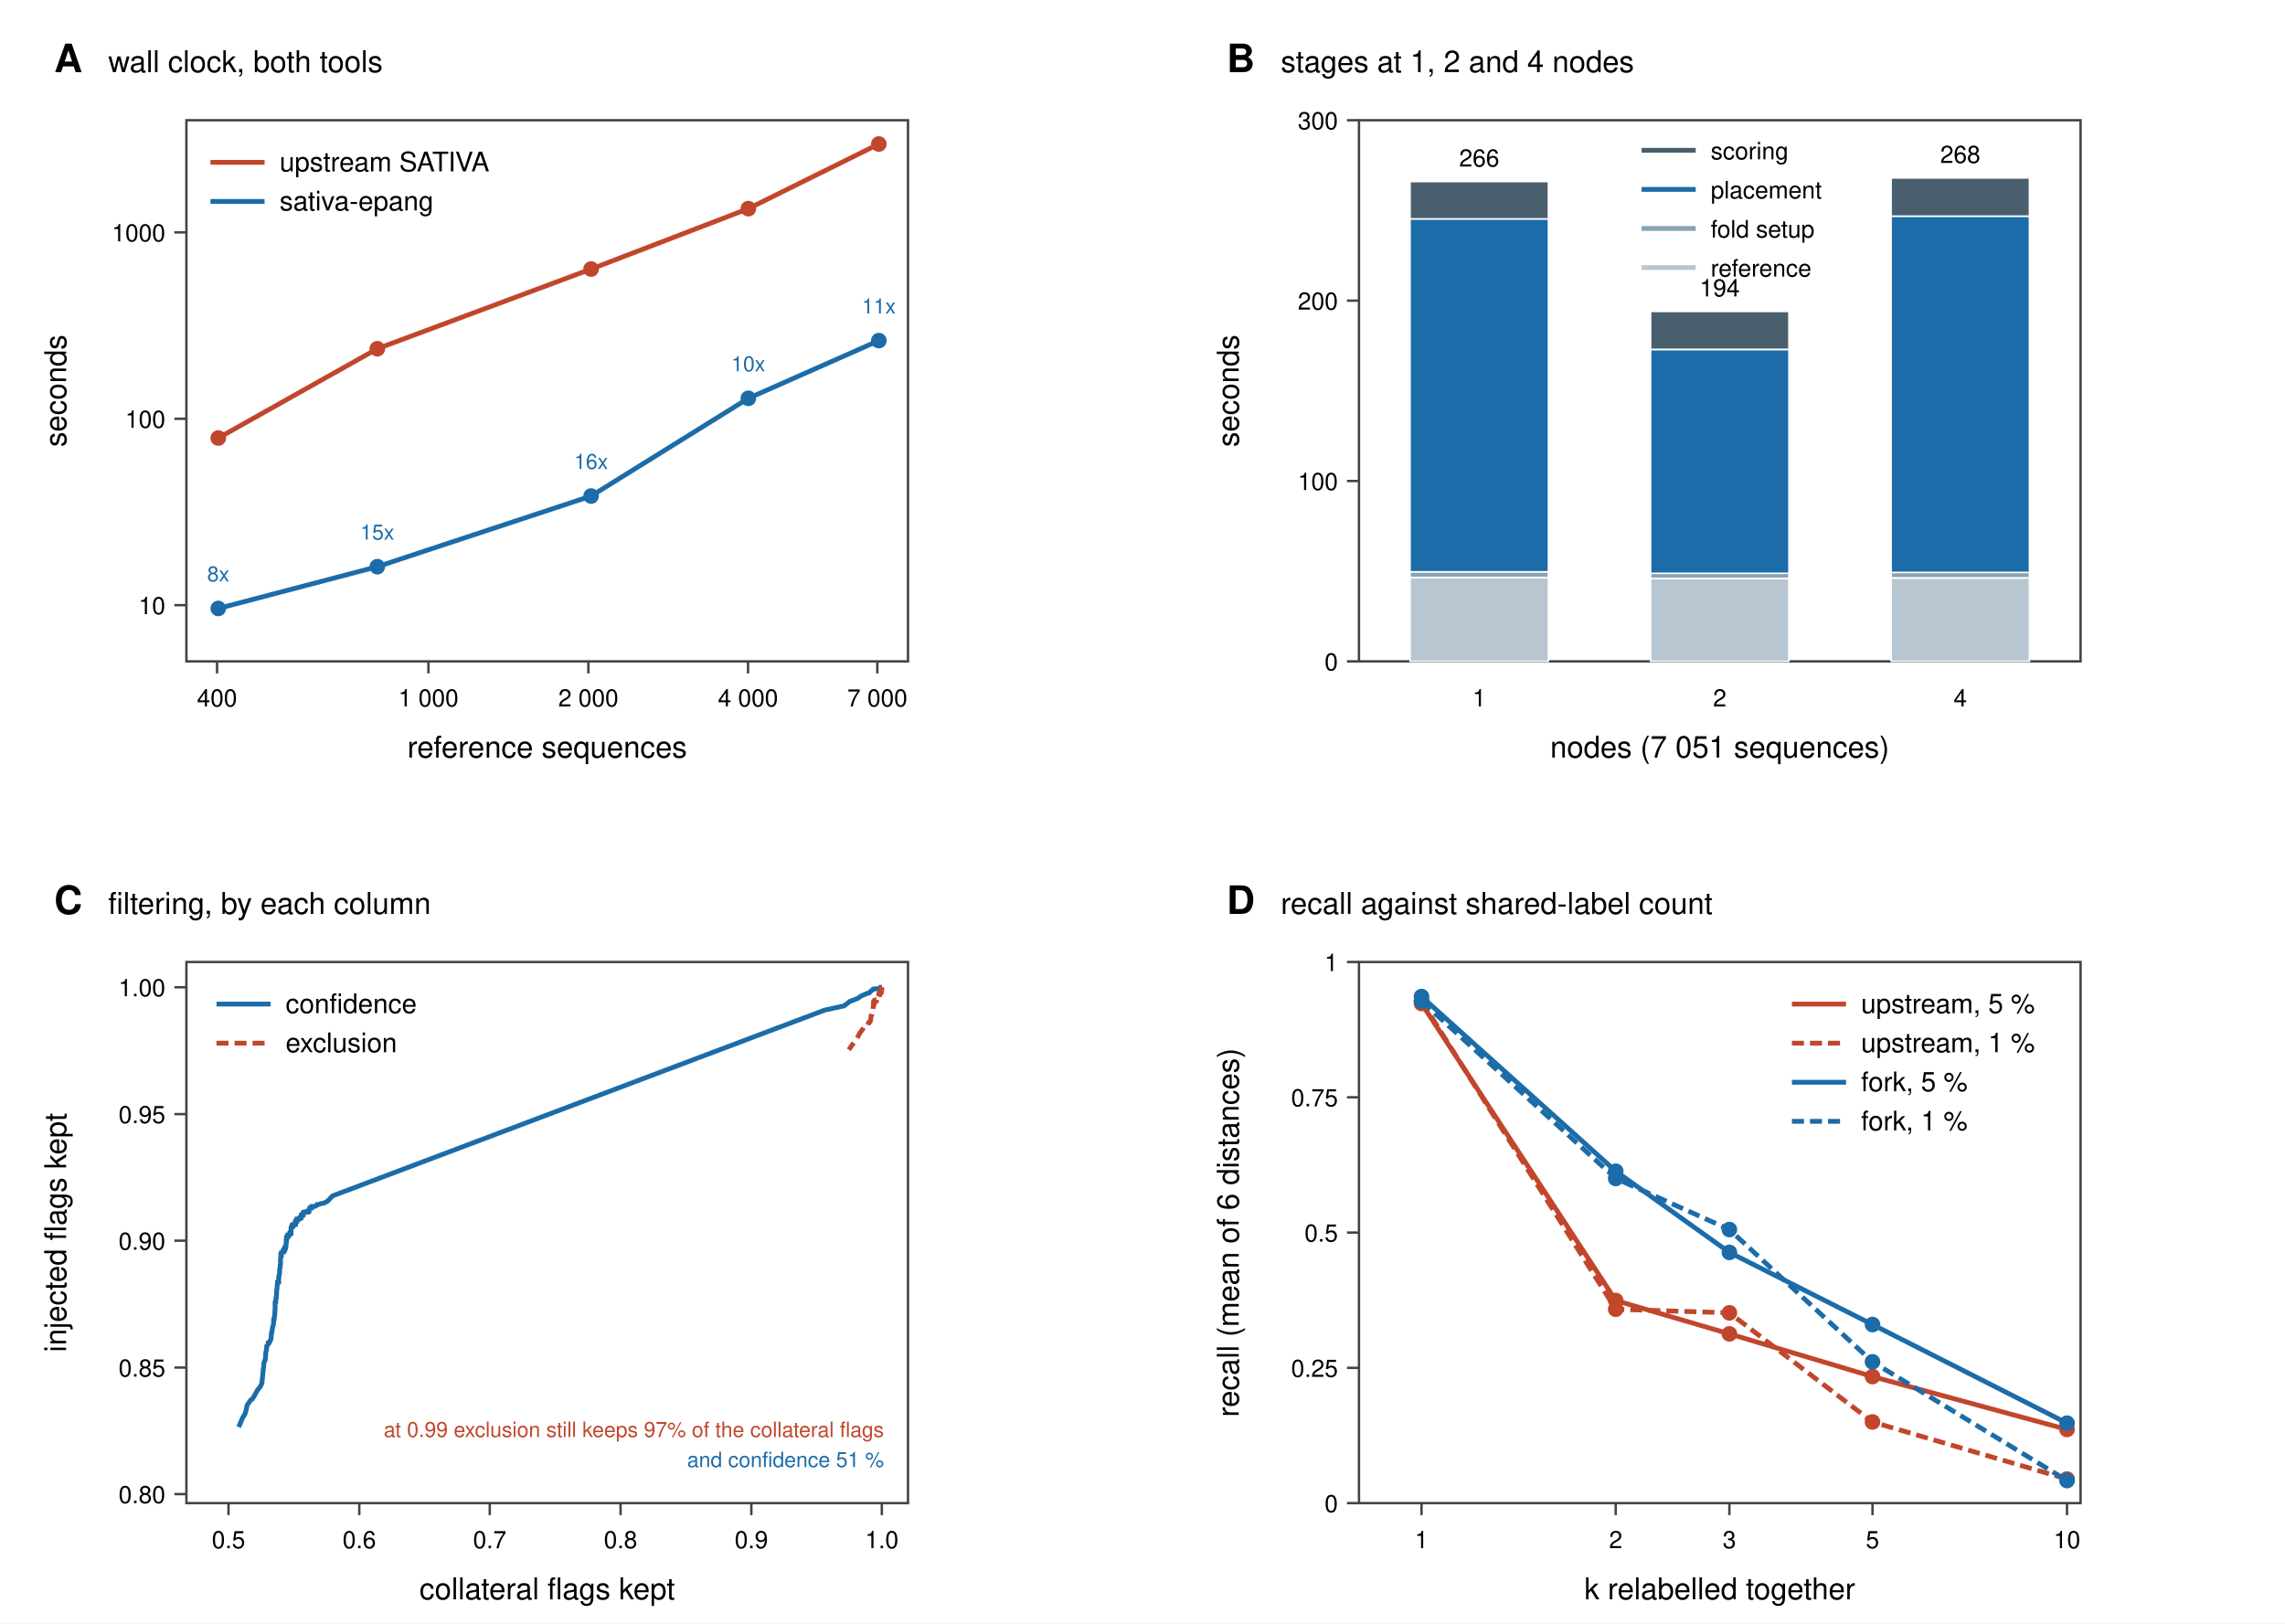
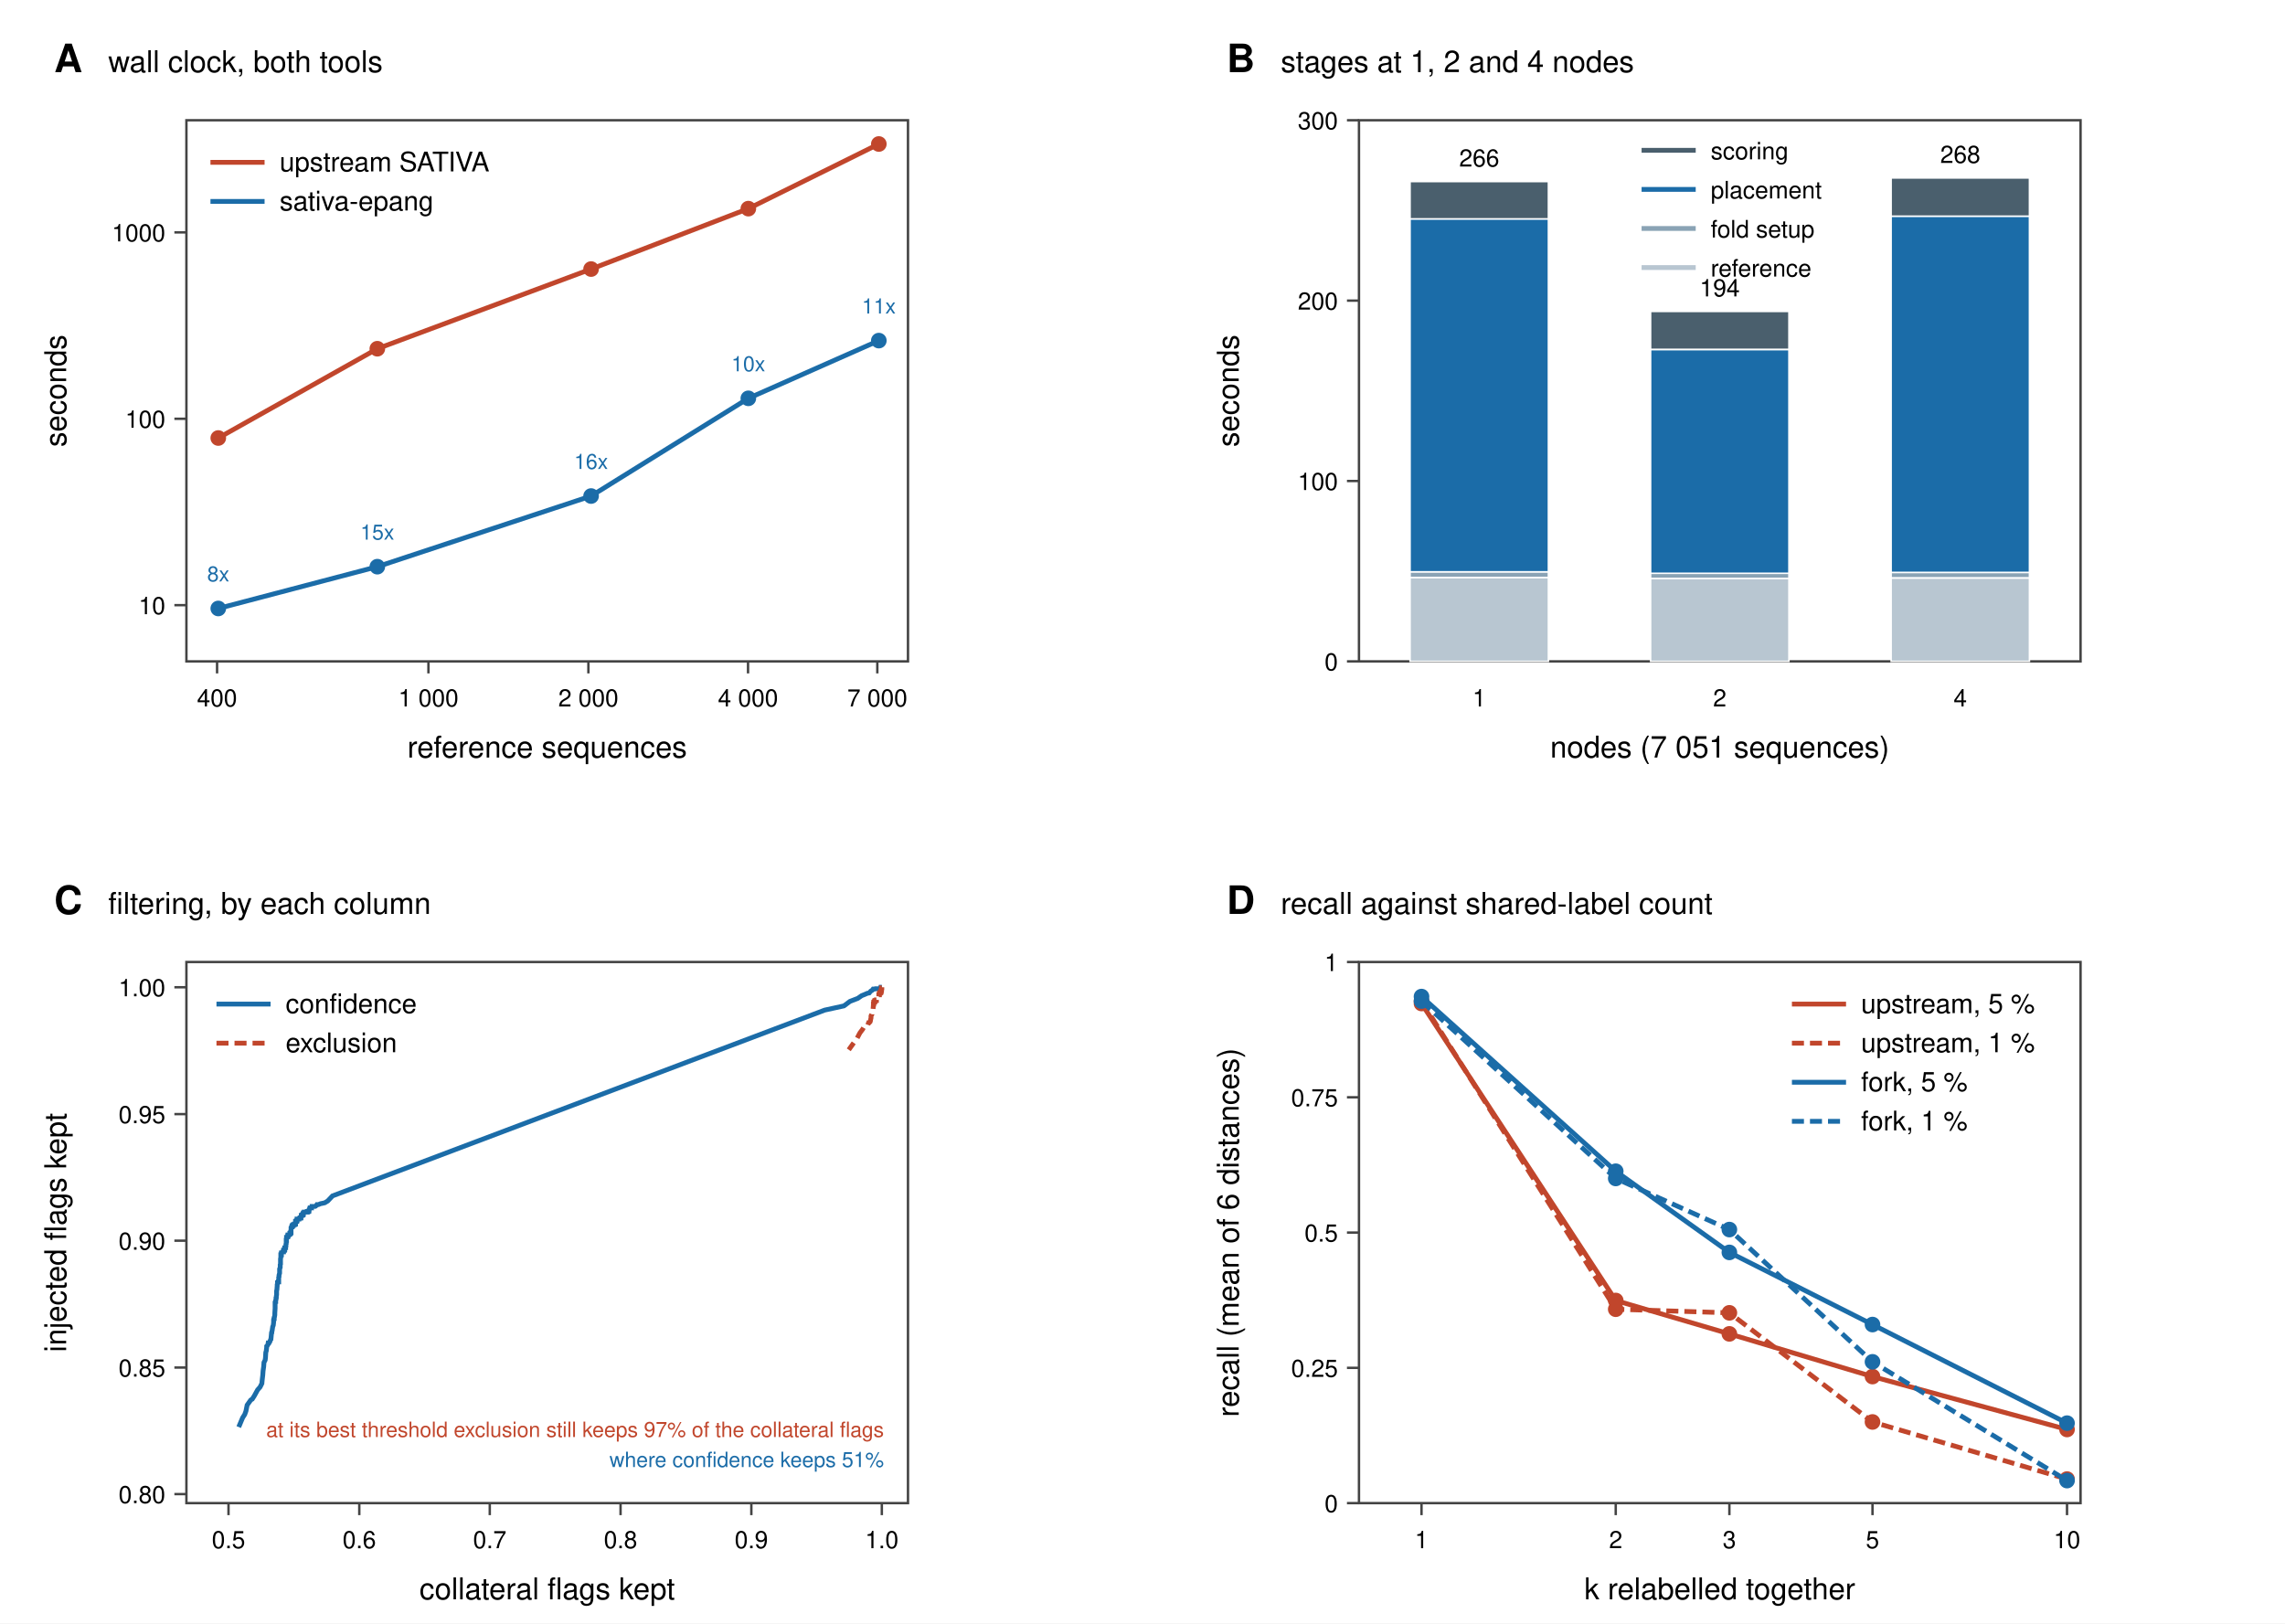
<svg xmlns="http://www.w3.org/2000/svg" width="760" height="540" viewBox="0 0 760 540" font-family="Helvetica,Arial,sans-serif">
  <rect width="760" height="540" fill="#fff" />
  <rect x="62" y="40" width="240" height="180" fill="none" stroke="#444" stroke-width="0.8" />
  <text x="18.0" y="24.0" font-size="13" fill="#000" font-weight="bold" text-anchor="start">A</text>
  <text x="36.0" y="24.0" font-size="10" fill="#000" font-weight="normal" text-anchor="start">wall clock, both tools</text>
  <text x="182.0" y="252.0" font-size="10" fill="#000" font-weight="normal" text-anchor="middle">reference sequences</text>
  <text x="22.0" y="130.0" font-size="10" fill="#000" font-weight="normal" text-anchor="middle" transform="rotate(-90 22.0 130.0)">seconds</text>
  <line x1="72.2" y1="220" x2="72.2" y2="224" stroke="#444" stroke-width="0.8" />
  <text x="72.2" y="235.0" font-size="8" fill="#000" font-weight="normal" text-anchor="middle">400</text>
  <line x1="142.5" y1="220" x2="142.5" y2="224" stroke="#444" stroke-width="0.8" />
  <text x="142.5" y="235.0" font-size="8" fill="#000" font-weight="normal" text-anchor="middle">1 000</text>
  <line x1="195.7" y1="220" x2="195.7" y2="224" stroke="#444" stroke-width="0.8" />
  <text x="195.7" y="235.0" font-size="8" fill="#000" font-weight="normal" text-anchor="middle">2 000</text>
  <line x1="248.8" y1="220" x2="248.8" y2="224" stroke="#444" stroke-width="0.8" />
  <text x="248.8" y="235.0" font-size="8" fill="#000" font-weight="normal" text-anchor="middle">4 000</text>
  <line x1="291.8" y1="220" x2="291.8" y2="224" stroke="#444" stroke-width="0.8" />
  <text x="291.8" y="235.0" font-size="8" fill="#000" font-weight="normal" text-anchor="middle">7 000</text>
  <line x1="58" y1="201.3" x2="62" y2="201.3" stroke="#444" stroke-width="0.8" />
  <text x="55.0" y="204.3" font-size="8" fill="#000" font-weight="normal" text-anchor="end">10</text>
  <line x1="58" y1="139.3" x2="62" y2="139.3" stroke="#444" stroke-width="0.8" />
  <text x="55.0" y="142.3" font-size="8" fill="#000" font-weight="normal" text-anchor="end">100</text>
  <line x1="58" y1="77.3" x2="62" y2="77.3" stroke="#444" stroke-width="0.8" />
  <text x="55.0" y="80.3" font-size="8" fill="#000" font-weight="normal" text-anchor="end">1000</text>
  <path d="M72.6,145.7 L125.5,116.0 L196.6,89.5 L248.9,69.4 L292.3,47.9" fill="none" stroke="#c1462c" stroke-width="1.6" />
  <circle cx="72.6" cy="145.7" r="2.6" fill="#c1462c" />
  <circle cx="125.5" cy="116.0" r="2.6" fill="#c1462c" />
  <circle cx="196.6" cy="89.5" r="2.6" fill="#c1462c" />
  <circle cx="248.9" cy="69.4" r="2.6" fill="#c1462c" />
  <circle cx="292.3" cy="47.9" r="2.6" fill="#c1462c" />
  <path d="M72.6,202.4 L125.5,188.5 L196.6,165.0 L248.9,132.5 L292.3,113.3" fill="none" stroke="#1b6ca8" stroke-width="1.6" />
  <circle cx="72.6" cy="202.4" r="2.6" fill="#1b6ca8" />
  <circle cx="125.5" cy="188.5" r="2.6" fill="#1b6ca8" />
  <circle cx="196.6" cy="165.0" r="2.6" fill="#1b6ca8" />
  <circle cx="248.9" cy="132.5" r="2.6" fill="#1b6ca8" />
  <circle cx="292.3" cy="113.3" r="2.6" fill="#1b6ca8" />
  <line x1="70" y1="54" x2="88" y2="54" stroke="#c1462c" stroke-width="1.6" />
  <text x="93.0" y="57.0" font-size="9" fill="#000" font-weight="normal" text-anchor="start">upstream SATIVA</text>
  <line x1="70" y1="67" x2="88" y2="67" stroke="#1b6ca8" stroke-width="1.6" />
  <text x="93.0" y="70.0" font-size="9" fill="#000" font-weight="normal" text-anchor="start">sativa-epang</text>
  <text x="72.6" y="193.4" font-size="7" fill="#1b6ca8" font-weight="normal" text-anchor="middle">8x</text>
  <text x="125.5" y="179.5" font-size="7" fill="#1b6ca8" font-weight="normal" text-anchor="middle">15x</text>
  <text x="196.6" y="156.0" font-size="7" fill="#1b6ca8" font-weight="normal" text-anchor="middle">16x</text>
  <text x="248.9" y="123.5" font-size="7" fill="#1b6ca8" font-weight="normal" text-anchor="middle">10x</text>
  <text x="292.3" y="104.3" font-size="7" fill="#1b6ca8" font-weight="normal" text-anchor="middle">11x</text>
  <rect x="452" y="40" width="240" height="180" fill="none" stroke="#444" stroke-width="0.8" />
  <text x="408.0" y="24.0" font-size="13" fill="#000" font-weight="bold" text-anchor="start">B</text>
  <text x="426.0" y="24.0" font-size="10" fill="#000" font-weight="normal" text-anchor="start">stages at 1, 2 and 4 nodes</text>
  <text x="572.0" y="252.0" font-size="10" fill="#000" font-weight="normal" text-anchor="middle">nodes (7 051 sequences)</text>
  <text x="412.0" y="130.0" font-size="10" fill="#000" font-weight="normal" text-anchor="middle" transform="rotate(-90 412.0 130.0)">seconds</text>
  <line x1="448" y1="220.0" x2="452" y2="220.0" stroke="#444" stroke-width="0.8" />
  <text x="445.0" y="223.0" font-size="8" fill="#000" font-weight="normal" text-anchor="end">0</text>
  <line x1="448" y1="160.0" x2="452" y2="160.0" stroke="#444" stroke-width="0.8" />
  <text x="445.0" y="163.0" font-size="8" fill="#000" font-weight="normal" text-anchor="end">100</text>
  <line x1="448" y1="100.0" x2="452" y2="100.0" stroke="#444" stroke-width="0.8" />
  <text x="445.0" y="103.0" font-size="8" fill="#000" font-weight="normal" text-anchor="end">200</text>
  <line x1="448" y1="40.0" x2="452" y2="40.0" stroke="#444" stroke-width="0.8" />
  <text x="445.0" y="43.0" font-size="8" fill="#000" font-weight="normal" text-anchor="end">300</text>
  <rect x="469.0" y="192.1" width="46" height="27.9" fill="#b8c6d1" stroke="#fff" stroke-width="0.5" />
  <rect x="469.0" y="190.2" width="46" height="1.9" fill="#8aa3b5" stroke="#fff" stroke-width="0.5" />
  <rect x="469.0" y="72.8" width="46" height="117.4" fill="#1b6ca8" stroke="#fff" stroke-width="0.5" />
  <rect x="469.0" y="60.4" width="46" height="12.4" fill="#4a5f6d" stroke="#fff" stroke-width="0.5" />
  <text x="492.0" y="235.0" font-size="8" fill="#000" font-weight="normal" text-anchor="middle">1</text>
  <text x="492.0" y="55.4" font-size="8" fill="#000" font-weight="normal" text-anchor="middle">266</text>
  <rect x="549.0" y="192.4" width="46" height="27.6" fill="#b8c6d1" stroke="#fff" stroke-width="0.5" />
  <rect x="549.0" y="190.6" width="46" height="1.8" fill="#8aa3b5" stroke="#fff" stroke-width="0.5" />
  <rect x="549.0" y="116.3" width="46" height="74.4" fill="#1b6ca8" stroke="#fff" stroke-width="0.5" />
  <rect x="549.0" y="103.6" width="46" height="12.6" fill="#4a5f6d" stroke="#fff" stroke-width="0.5" />
  <text x="572.0" y="235.0" font-size="8" fill="#000" font-weight="normal" text-anchor="middle">2</text>
  <text x="572.0" y="98.6" font-size="8" fill="#000" font-weight="normal" text-anchor="middle">194</text>
  <rect x="629.0" y="192.3" width="46" height="27.7" fill="#b8c6d1" stroke="#fff" stroke-width="0.5" />
  <rect x="629.0" y="190.4" width="46" height="1.8" fill="#8aa3b5" stroke="#fff" stroke-width="0.5" />
  <rect x="629.0" y="71.9" width="46" height="118.5" fill="#1b6ca8" stroke="#fff" stroke-width="0.5" />
  <rect x="629.0" y="59.2" width="46" height="12.7" fill="#4a5f6d" stroke="#fff" stroke-width="0.5" />
  <text x="652.0" y="235.0" font-size="8" fill="#000" font-weight="normal" text-anchor="middle">4</text>
  <text x="652.0" y="54.2" font-size="8" fill="#000" font-weight="normal" text-anchor="middle">268</text>
  <line x1="546" y1="50" x2="564" y2="50" stroke="#4a5f6d" stroke-width="1.6" />
  <text x="569.0" y="53.0" font-size="8" fill="#000" font-weight="normal" text-anchor="start">scoring</text>
  <line x1="546" y1="63" x2="564" y2="63" stroke="#1b6ca8" stroke-width="1.6" />
  <text x="569.0" y="66.0" font-size="8" fill="#000" font-weight="normal" text-anchor="start">placement</text>
  <line x1="546" y1="76" x2="564" y2="76" stroke="#8aa3b5" stroke-width="1.6" />
  <text x="569.0" y="79.0" font-size="8" fill="#000" font-weight="normal" text-anchor="start">fold setup</text>
  <line x1="546" y1="89" x2="564" y2="89" stroke="#b8c6d1" stroke-width="1.6" />
  <text x="569.0" y="92.0" font-size="8" fill="#000" font-weight="normal" text-anchor="start">reference</text>
  <rect x="62" y="320" width="240" height="180" fill="none" stroke="#444" stroke-width="0.8" />
  <text x="18.0" y="304.0" font-size="13" fill="#000" font-weight="bold" text-anchor="start">C</text>
  <text x="36.0" y="304.0" font-size="10" fill="#000" font-weight="normal" text-anchor="start">filtering, by each column</text>
  <text x="182.0" y="532.0" font-size="10" fill="#000" font-weight="normal" text-anchor="middle">collateral flags kept</text>
  <text x="22.0" y="410.0" font-size="10" fill="#000" font-weight="normal" text-anchor="middle" transform="rotate(-90 22.0 410.0)">injected flags kept</text>
  <line x1="76.0" y1="500" x2="76.0" y2="504" stroke="#444" stroke-width="0.8" />
  <text x="76.0" y="515.0" font-size="8" fill="#000" font-weight="normal" text-anchor="middle">0.5</text>
  <line x1="119.5" y1="500" x2="119.5" y2="504" stroke="#444" stroke-width="0.8" />
  <text x="119.5" y="515.0" font-size="8" fill="#000" font-weight="normal" text-anchor="middle">0.6</text>
  <line x1="162.9" y1="500" x2="162.9" y2="504" stroke="#444" stroke-width="0.8" />
  <text x="162.9" y="515.0" font-size="8" fill="#000" font-weight="normal" text-anchor="middle">0.7</text>
  <line x1="206.4" y1="500" x2="206.4" y2="504" stroke="#444" stroke-width="0.8" />
  <text x="206.4" y="515.0" font-size="8" fill="#000" font-weight="normal" text-anchor="middle">0.8</text>
  <line x1="249.9" y1="500" x2="249.9" y2="504" stroke="#444" stroke-width="0.8" />
  <text x="249.9" y="515.0" font-size="8" fill="#000" font-weight="normal" text-anchor="middle">0.9</text>
  <line x1="293.3" y1="500" x2="293.3" y2="504" stroke="#444" stroke-width="0.8" />
  <text x="293.3" y="515.0" font-size="8" fill="#000" font-weight="normal" text-anchor="middle">1.0</text>
  <line x1="58" y1="497.0" x2="62" y2="497.0" stroke="#444" stroke-width="0.8" />
  <text x="55.0" y="500.0" font-size="8" fill="#000" font-weight="normal" text-anchor="end">0.80</text>
  <line x1="58" y1="454.9" x2="62" y2="454.9" stroke="#444" stroke-width="0.8" />
  <text x="55.0" y="457.9" font-size="8" fill="#000" font-weight="normal" text-anchor="end">0.85</text>
  <line x1="58" y1="412.7" x2="62" y2="412.7" stroke="#444" stroke-width="0.8" />
  <text x="55.0" y="415.7" font-size="8" fill="#000" font-weight="normal" text-anchor="end">0.90</text>
  <line x1="58" y1="370.6" x2="62" y2="370.6" stroke="#444" stroke-width="0.8" />
  <text x="55.0" y="373.6" font-size="8" fill="#000" font-weight="normal" text-anchor="end">0.95</text>
  <line x1="58" y1="328.4" x2="62" y2="328.4" stroke="#444" stroke-width="0.8" />
  <text x="55.0" y="331.4" font-size="8" fill="#000" font-weight="normal" text-anchor="end">1.00</text>
  <path d="M293.3,328.4 L293.3,328.4 L293.2,328.4 L293.2,328.4 L293.2,328.4 L293.2,328.4 L293.1,328.4 L293.1,328.4 L293.1,328.4 L293.1,328.4 L293.1,328.4 L293.0,328.4 L293.0,328.4 L292.9,328.4 L292.9,328.4 L292.9,328.4 L292.9,328.4 L292.8,328.7 L292.8,328.7 L292.8,328.7 L292.8,328.7 L292.8,328.9 L292.7,328.9 L292.7,328.9 L292.7,328.9 L292.6,328.9 L292.6,328.9 L292.6,328.9 L292.5,328.9 L292.5,328.9 L292.5,328.9 L292.5,328.9 L292.4,328.9 L292.4,328.9 L292.4,328.9 L292.3,328.9 L292.3,328.9 L292.3,328.9 L292.3,328.9 L292.1,328.9 L291.9,328.9 L291.7,328.9 L291.4,328.9 L291.3,328.9 L291.1,328.9 L290.9,329.0 L290.7,329.0 L290.4,329.0 L290.1,329.4 L289.6,329.7 L289.1,330.3 L288.5,330.4 L287.6,330.8 L286.6,331.2 L285.3,332.1 L282.7,333.1 L280.7,334.6 L274.3,336.0 L110.6,397.8 L109.0,399.5 L108.0,400.1 L107.1,400.3 L106.6,400.4 L105.9,400.7 L105.6,400.7 L105.4,400.7 L105.2,401.0 L105.0,401.2 L104.8,401.3 L104.5,401.3 L104.3,401.3 L104.3,401.3 L104.0,401.3 L103.9,401.3 L103.9,401.3 L103.8,401.3 L103.8,401.5 L103.6,401.6 L103.6,401.8 L103.4,401.8 L103.0,401.8 L102.9,402.1 L102.8,402.9 L102.8,402.9 L102.6,402.9 L102.6,403.0 L102.6,403.0 L102.6,403.0 L102.5,403.0 L102.5,403.0 L102.5,403.0 L102.4,403.0 L102.4,403.0 L102.3,403.0 L102.3,403.0 L102.2,403.0 L102.2,403.2 L102.2,403.2 L102.1,403.2 L102.1,403.2 L102.0,403.2 L102.0,403.2 L102.0,403.2 L102.0,403.2 L101.9,403.2 L101.9,403.2 L101.7,403.2 L101.6,403.2 L101.6,403.2 L101.6,403.2 L101.4,403.2 L101.3,403.2 L101.3,403.2 L101.3,403.2 L101.2,403.2 L101.2,403.4 L101.1,403.5 L101.1,403.5 L101.1,403.5 L101.0,403.5 L101.0,403.5 L101.0,403.5 L100.9,403.5 L100.9,403.5 L100.9,403.8 L100.8,403.8 L100.8,404.0 L100.8,404.0 L100.8,404.1 L100.7,404.1 L100.7,404.1 L100.7,404.1 L100.6,404.1 L100.5,404.1 L100.5,404.1 L100.5,404.1 L100.5,404.3 L100.4,404.3 L100.4,404.3 L100.4,404.3 L100.3,404.3 L100.3,404.3 L100.3,404.3 L100.2,404.3 L100.2,404.3 L100.2,404.4 L100.2,404.4 L100.2,404.6 L100.1,404.7 L100.1,404.9 L100.1,405.1 L100.1,405.1 L100.1,405.1 L100.0,405.1 L100.0,405.1 L100.0,405.1 L100.0,405.1 L99.9,405.1 L99.9,405.1 L99.9,405.2 L99.9,405.2 L99.8,405.2 L99.8,405.2 L99.7,405.2 L99.7,405.2 L99.6,405.2 L99.6,405.2 L99.6,405.2 L99.5,405.2 L99.5,405.2 L99.4,405.4 L99.4,405.4 L99.4,405.5 L99.3,405.5 L99.3,405.5 L99.2,405.5 L99.2,405.5 L99.2,405.5 L99.1,405.5 L99.1,405.5 L99.1,405.5 L99.1,405.5 L99.0,405.5 L99.0,405.5 L99.0,405.5 L98.9,405.5 L98.9,405.5 L98.9,405.5 L98.8,405.5 L98.8,405.7 L98.8,405.8 L98.8,405.8 L98.8,406.1 L98.8,406.1 L98.7,406.1 L98.6,406.1 L98.6,406.3 L98.6,406.3 L98.6,406.3 L98.5,406.3 L98.5,406.3 L98.4,406.3 L98.4,406.3 L98.4,406.3 L98.3,406.3 L98.3,406.3 L98.3,406.6 L98.3,406.8 L98.3,406.9 L98.3,407.1 L98.3,407.1 L98.2,407.1 L98.2,407.2 L98.1,407.2 L98.1,407.2 L98.0,407.2 L98.0,407.2 L97.9,407.2 L97.9,407.2 L97.9,407.4 L97.8,407.4 L97.8,407.4 L97.7,407.4 L97.7,407.4 L97.7,407.4 L97.6,407.4 L97.6,407.4 L97.6,407.4 L97.5,407.4 L97.5,407.4 L97.5,407.7 L97.4,407.7 L97.4,407.7 L97.4,407.7 L97.3,407.7 L97.2,407.7 L97.2,407.8 L97.2,407.8 L97.2,408.0 L97.1,408.0 L97.1,408.1 L97.1,408.1 L97.0,408.1 L97.0,408.1 L96.9,408.1 L96.8,408.3 L96.8,408.6 L96.8,408.9 L96.8,409.5 L96.8,409.7 L96.8,409.7 L96.8,409.9 L96.7,409.9 L96.7,410.0 L96.7,410.2 L96.6,410.2 L96.6,410.2 L96.5,410.2 L96.5,410.2 L96.5,410.3 L96.4,410.3 L96.4,410.3 L96.4,410.5 L96.4,410.5 L96.3,410.5 L96.3,410.5 L96.3,410.5 L96.3,410.5 L96.2,410.8 L96.2,410.8 L96.0,410.8 L95.9,410.8 L95.8,410.8 L95.8,410.9 L95.8,411.1 L95.7,411.1 L95.7,411.1 L95.7,411.1 L95.7,411.1 L95.7,411.1 L95.7,411.4 L95.6,411.4 L95.6,411.4 L95.6,411.4 L95.5,411.4 L95.5,411.4 L95.4,411.6 L95.4,411.6 L95.4,411.6 L95.3,411.6 L95.3,412.6 L95.2,412.6 L95.2,412.8 L95.2,413.7 L95.1,413.9 L95.1,414.0 L95.1,414.2 L95.1,414.5 L95.1,414.5 L95.1,414.6 L95.1,414.6 L95.0,414.8 L95.0,415.0 L94.9,415.0 L94.8,415.1 L94.8,415.1 L94.7,415.1 L94.7,415.7 L94.6,415.7 L94.6,415.7 L94.6,415.9 L94.6,415.9 L94.5,415.9 L94.5,415.9 L94.4,415.9 L94.4,415.9 L94.3,415.9 L94.3,416.4 L94.1,416.4 L94.1,416.4 L94.0,416.4 L93.9,416.4 L93.8,416.5 L93.8,416.5 L93.7,416.8 L93.6,416.8 L93.6,416.8 L93.6,416.8 L93.6,417.0 L93.6,417.1 L93.6,417.4 L93.5,417.4 L93.5,417.4 L93.4,417.4 L93.4,417.4 L93.4,417.7 L93.4,418.2 L93.3,418.8 L93.3,419.1 L93.3,420.1 L93.3,420.2 L93.3,420.5 L93.2,420.7 L93.2,420.7 L93.2,421.6 L93.0,422.1 L93.0,422.9 L93.0,423.2 L93.0,423.5 L92.8,424.2 L92.8,424.7 L92.7,424.9 L92.7,425.0 L92.7,426.3 L92.7,426.3 L92.7,426.3 L92.7,426.4 L92.6,426.4 L92.6,426.4 L92.6,426.4 L92.6,426.6 L92.5,426.7 L92.3,426.7 L92.3,426.9 L92.3,427.0 L92.3,427.0 L92.2,427.3 L92.2,427.3 L92.2,427.7 L92.1,429.0 L92.0,429.4 L92.0,429.7 L92.0,430.0 L92.0,430.7 L91.9,431.2 L91.9,431.7 L91.8,431.8 L91.8,431.8 L91.8,432.3 L91.7,432.5 L91.7,432.9 L91.6,432.9 L91.5,433.1 L91.5,435.2 L91.4,436.8 L91.4,437.4 L91.3,438.0 L91.3,438.0 L91.2,438.5 L91.2,438.5 L91.2,438.6 L91.1,438.6 L91.0,439.0 L91.0,439.4 L91.0,439.9 L90.9,440.8 L90.9,440.8 L90.8,441.1 L90.7,441.3 L90.5,442.7 L90.4,443.0 L90.4,443.3 L90.3,443.4 L90.2,444.5 L90.1,445.5 L90.0,445.6 L89.7,446.4 L89.6,446.5 L89.5,446.7 L89.4,446.7 L89.2,446.7 L89.1,447.3 L89.0,447.5 L88.7,447.8 L88.7,448.2 L88.6,449.0 L88.6,449.2 L88.4,449.9 L88.3,451.6 L88.2,452.4 L88.1,452.6 L87.8,453.2 L87.7,454.6 L87.5,456.0 L87.4,457.4 L87.2,459.1 L87.1,460.2 L86.5,461.4 L85.7,462.3 L84.6,464.3 L83.9,465.4 L83.4,465.7 L82.2,467.4 L81.8,469.4 L81.4,470.5 L80.7,471.6 L79.4,474.7" fill="none" stroke="#1b6ca8" stroke-width="1.6" />
  <path d="M293.3,328.4 L293.3,328.4 L293.3,328.4 L293.3,328.6 L293.2,328.6 L293.2,328.6 L293.2,328.7 L293.2,328.7 L293.2,328.7 L293.2,328.7 L293.2,328.9 L293.2,329.0 L293.2,329.2 L293.2,329.4 L293.1,329.4 L293.1,329.5 L293.1,329.7 L293.1,329.7 L293.1,329.7 L293.1,329.7 L293.1,329.7 L293.1,329.8 L293.0,329.8 L293.0,329.8 L293.0,329.8 L293.0,330.1 L292.9,330.1 L292.9,330.1 L292.9,330.1 L292.9,330.1 L292.8,330.1 L292.8,330.1 L292.8,330.3 L292.8,330.3 L292.8,330.3 L292.7,330.3 L292.7,330.3 L292.7,330.3 L292.7,330.3 L292.6,330.3 L292.6,330.3 L292.6,330.4 L292.6,330.4 L292.5,330.4 L292.5,330.4 L292.5,330.6 L292.5,330.6 L292.5,330.9 L292.5,330.9 L292.4,330.9 L292.4,330.9 L292.3,330.9 L292.3,331.2 L292.3,331.2 L292.3,331.2 L292.3,331.2 L292.3,331.4 L292.2,331.4 L292.2,331.4 L292.2,331.4 L292.1,331.4 L292.1,331.8 L292.1,331.8 L292.1,331.8 L292.1,332.0 L292.1,332.0 L292.0,332.0 L292.0,332.1 L292.0,332.1 L291.9,332.1 L291.9,332.1 L291.8,332.1 L291.8,332.3 L291.8,332.3 L291.7,332.3 L291.7,332.3 L291.7,332.5 L291.7,332.6 L291.6,332.6 L291.5,332.6 L291.5,332.6 L291.5,332.6 L291.5,332.8 L291.4,332.8 L291.1,332.8 L291.0,332.8 L291.0,332.9 L291.0,333.1 L291.0,333.2 L291.0,333.2 L290.9,333.2 L290.9,333.2 L290.9,333.2 L290.8,333.2 L290.8,333.4 L290.7,333.4 L290.7,333.4 L290.7,333.4 L290.6,333.4 L290.6,333.5 L290.6,334.0 L290.5,334.0 L290.5,334.0 L290.5,334.2 L290.4,335.6 L290.4,335.6 L290.4,336.2 L290.2,336.5 L290.1,336.6 L290.1,336.8 L290.1,336.9 L290.0,336.9 L290.0,337.4 L290.0,337.4 L290.0,337.4 L289.9,337.6 L289.8,337.7 L289.7,338.0 L289.7,338.6 L289.6,339.0 L289.5,339.6 L289.4,339.9 L289.3,340.0 L289.1,340.2 L288.9,340.2 L288.6,341.0 L288.2,341.0 L287.7,341.0 L286.9,342.4 L286.0,343.6 L285.1,345.3 L282.3,349.2" fill="none" stroke="#c1462c" stroke-width="1.6" stroke-dasharray="4 2" />
  <line x1="72" y1="334" x2="90" y2="334" stroke="#1b6ca8" stroke-width="1.6" />
  <text x="95.0" y="337.0" font-size="9" fill="#000" font-weight="normal" text-anchor="start">confidence</text>
  <line x1="72" y1="347" x2="90" y2="347" stroke="#c1462c" stroke-width="1.6" stroke-dasharray="4 2" />
  <text x="95.0" y="350.0" font-size="9" fill="#000" font-weight="normal" text-anchor="start">exclusion</text>
-   <text x="294.0" y="478.0" font-size="7" fill="#c1462c" font-weight="normal" text-anchor="end">at 0.99 exclusion still keeps 97% of the collateral flags</text>
-   <text x="294.0" y="488.0" font-size="7" fill="#1b6ca8" font-weight="normal" text-anchor="end">and confidence 51 %</text>
+   <text x="294.0" y="478.0" font-size="7" fill="#c1462c" font-weight="normal" text-anchor="end">at its best threshold exclusion still keeps 97% of the collateral flags</text>
+   <text x="294.0" y="488.0" font-size="7" fill="#1b6ca8" font-weight="normal" text-anchor="end">where confidence keeps 51%</text>
  <rect x="452" y="320" width="240" height="180" fill="none" stroke="#444" stroke-width="0.8" />
  <text x="408.0" y="304.0" font-size="13" fill="#000" font-weight="bold" text-anchor="start">D</text>
  <text x="426.0" y="304.0" font-size="10" fill="#000" font-weight="normal" text-anchor="start">recall against shared-label count</text>
  <text x="572.0" y="532.0" font-size="10" fill="#000" font-weight="normal" text-anchor="middle">k relabelled together</text>
  <text x="412.0" y="410.0" font-size="10" fill="#000" font-weight="normal" text-anchor="middle" transform="rotate(-90 412.0 410.0)">recall (mean of 6 distances)</text>
  <line x1="472.8" y1="500" x2="472.8" y2="504" stroke="#444" stroke-width="0.8" />
  <text x="472.8" y="515.0" font-size="8" fill="#000" font-weight="normal" text-anchor="middle">1</text>
  <line x1="537.4" y1="500" x2="537.4" y2="504" stroke="#444" stroke-width="0.8" />
  <text x="537.4" y="515.0" font-size="8" fill="#000" font-weight="normal" text-anchor="middle">2</text>
  <line x1="575.2" y1="500" x2="575.2" y2="504" stroke="#444" stroke-width="0.8" />
  <text x="575.2" y="515.0" font-size="8" fill="#000" font-weight="normal" text-anchor="middle">3</text>
  <line x1="622.8" y1="500" x2="622.8" y2="504" stroke="#444" stroke-width="0.8" />
  <text x="622.8" y="515.0" font-size="8" fill="#000" font-weight="normal" text-anchor="middle">5</text>
  <line x1="687.5" y1="500" x2="687.5" y2="504" stroke="#444" stroke-width="0.8" />
  <text x="687.5" y="515.0" font-size="8" fill="#000" font-weight="normal" text-anchor="middle">10</text>
  <line x1="448" y1="500.0" x2="452" y2="500.0" stroke="#444" stroke-width="0.8" />
  <text x="445.0" y="503.0" font-size="8" fill="#000" font-weight="normal" text-anchor="end">0</text>
  <line x1="448" y1="455.0" x2="452" y2="455.0" stroke="#444" stroke-width="0.8" />
  <text x="445.0" y="458.0" font-size="8" fill="#000" font-weight="normal" text-anchor="end">0.25</text>
  <line x1="448" y1="410.0" x2="452" y2="410.0" stroke="#444" stroke-width="0.8" />
  <text x="445.0" y="413.0" font-size="8" fill="#000" font-weight="normal" text-anchor="end">0.5</text>
  <line x1="448" y1="365.0" x2="452" y2="365.0" stroke="#444" stroke-width="0.8" />
  <text x="445.0" y="368.0" font-size="8" fill="#000" font-weight="normal" text-anchor="end">0.75</text>
  <line x1="448" y1="320.0" x2="452" y2="320.0" stroke="#444" stroke-width="0.8" />
  <text x="445.0" y="323.0" font-size="8" fill="#000" font-weight="normal" text-anchor="end">1</text>
  <path d="M472.8,333.8 L537.4,432.6 L575.2,443.7 L622.8,457.9 L687.5,475.5" fill="none" stroke="#c1462c" stroke-width="1.6" />
  <circle cx="472.8" cy="333.8" r="2.6" fill="#c1462c" />
  <circle cx="537.4" cy="432.6" r="2.6" fill="#c1462c" />
  <circle cx="575.2" cy="443.7" r="2.6" fill="#c1462c" />
  <circle cx="622.8" cy="457.9" r="2.6" fill="#c1462c" />
  <circle cx="687.5" cy="475.5" r="2.6" fill="#c1462c" />
  <path d="M472.8,333.0 L537.4,435.5 L575.2,436.7 L622.8,473.0 L687.5,492.0" fill="none" stroke="#c1462c" stroke-width="1.6" stroke-dasharray="4 2" />
  <circle cx="472.8" cy="333.0" r="2.6" fill="#c1462c" />
  <circle cx="537.4" cy="435.5" r="2.6" fill="#c1462c" />
  <circle cx="575.2" cy="436.7" r="2.6" fill="#c1462c" />
  <circle cx="622.8" cy="473.0" r="2.6" fill="#c1462c" />
  <circle cx="687.5" cy="492.0" r="2.6" fill="#c1462c" />
  <path d="M472.8,331.5 L537.4,389.6 L575.2,416.6 L622.8,440.6 L687.5,473.4" fill="none" stroke="#1b6ca8" stroke-width="1.6" />
  <circle cx="472.8" cy="331.5" r="2.6" fill="#1b6ca8" />
  <circle cx="537.4" cy="389.6" r="2.6" fill="#1b6ca8" />
  <circle cx="575.2" cy="416.6" r="2.6" fill="#1b6ca8" />
  <circle cx="622.8" cy="440.6" r="2.6" fill="#1b6ca8" />
  <circle cx="687.5" cy="473.4" r="2.6" fill="#1b6ca8" />
  <path d="M472.8,333.0 L537.4,392.0 L575.2,409.0 L622.8,453.0 L687.5,492.5" fill="none" stroke="#1b6ca8" stroke-width="1.6" stroke-dasharray="4 2" />
  <circle cx="472.8" cy="333.0" r="2.6" fill="#1b6ca8" />
  <circle cx="537.4" cy="392.0" r="2.6" fill="#1b6ca8" />
  <circle cx="575.2" cy="409.0" r="2.6" fill="#1b6ca8" />
  <circle cx="622.8" cy="453.0" r="2.6" fill="#1b6ca8" />
  <circle cx="687.5" cy="492.5" r="2.6" fill="#1b6ca8" />
  <line x1="596" y1="334" x2="614" y2="334" stroke="#c1462c" stroke-width="1.6" />
  <text x="619.0" y="337.0" font-size="9" fill="#000" font-weight="normal" text-anchor="start">upstream, 5 %</text>
  <line x1="596" y1="347" x2="614" y2="347" stroke="#c1462c" stroke-width="1.6" stroke-dasharray="4 2" />
  <text x="619.0" y="350.0" font-size="9" fill="#000" font-weight="normal" text-anchor="start">upstream, 1 %</text>
  <line x1="596" y1="360" x2="614" y2="360" stroke="#1b6ca8" stroke-width="1.6" />
  <text x="619.0" y="363.0" font-size="9" fill="#000" font-weight="normal" text-anchor="start">fork, 5 %</text>
  <line x1="596" y1="373" x2="614" y2="373" stroke="#1b6ca8" stroke-width="1.6" stroke-dasharray="4 2" />
  <text x="619.0" y="376.0" font-size="9" fill="#000" font-weight="normal" text-anchor="start">fork, 1 %</text>
</svg>
